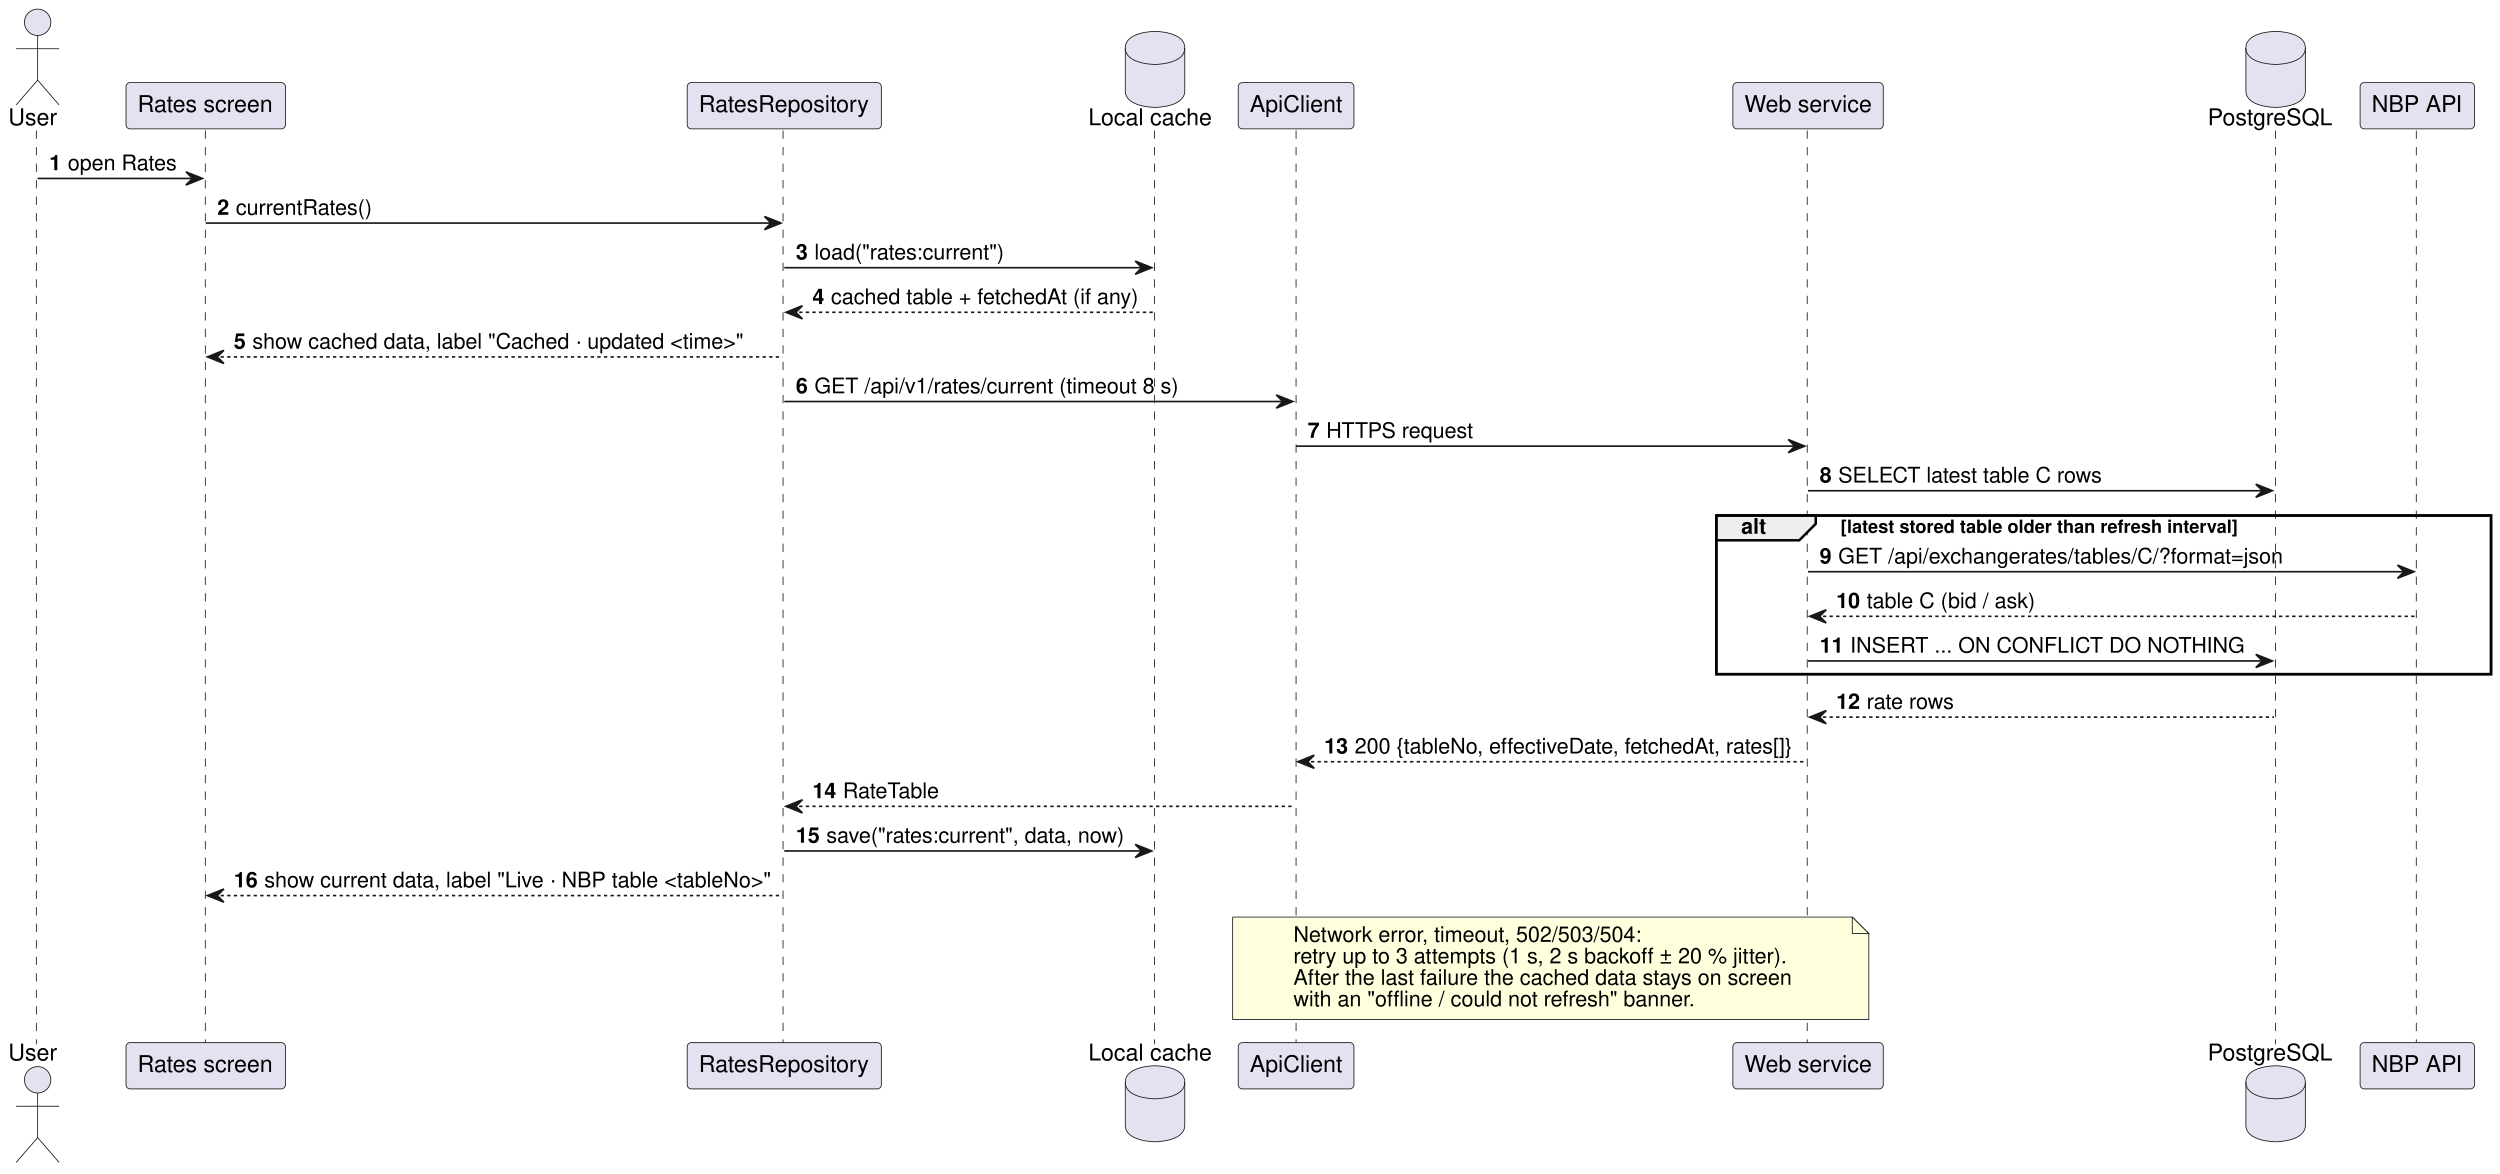
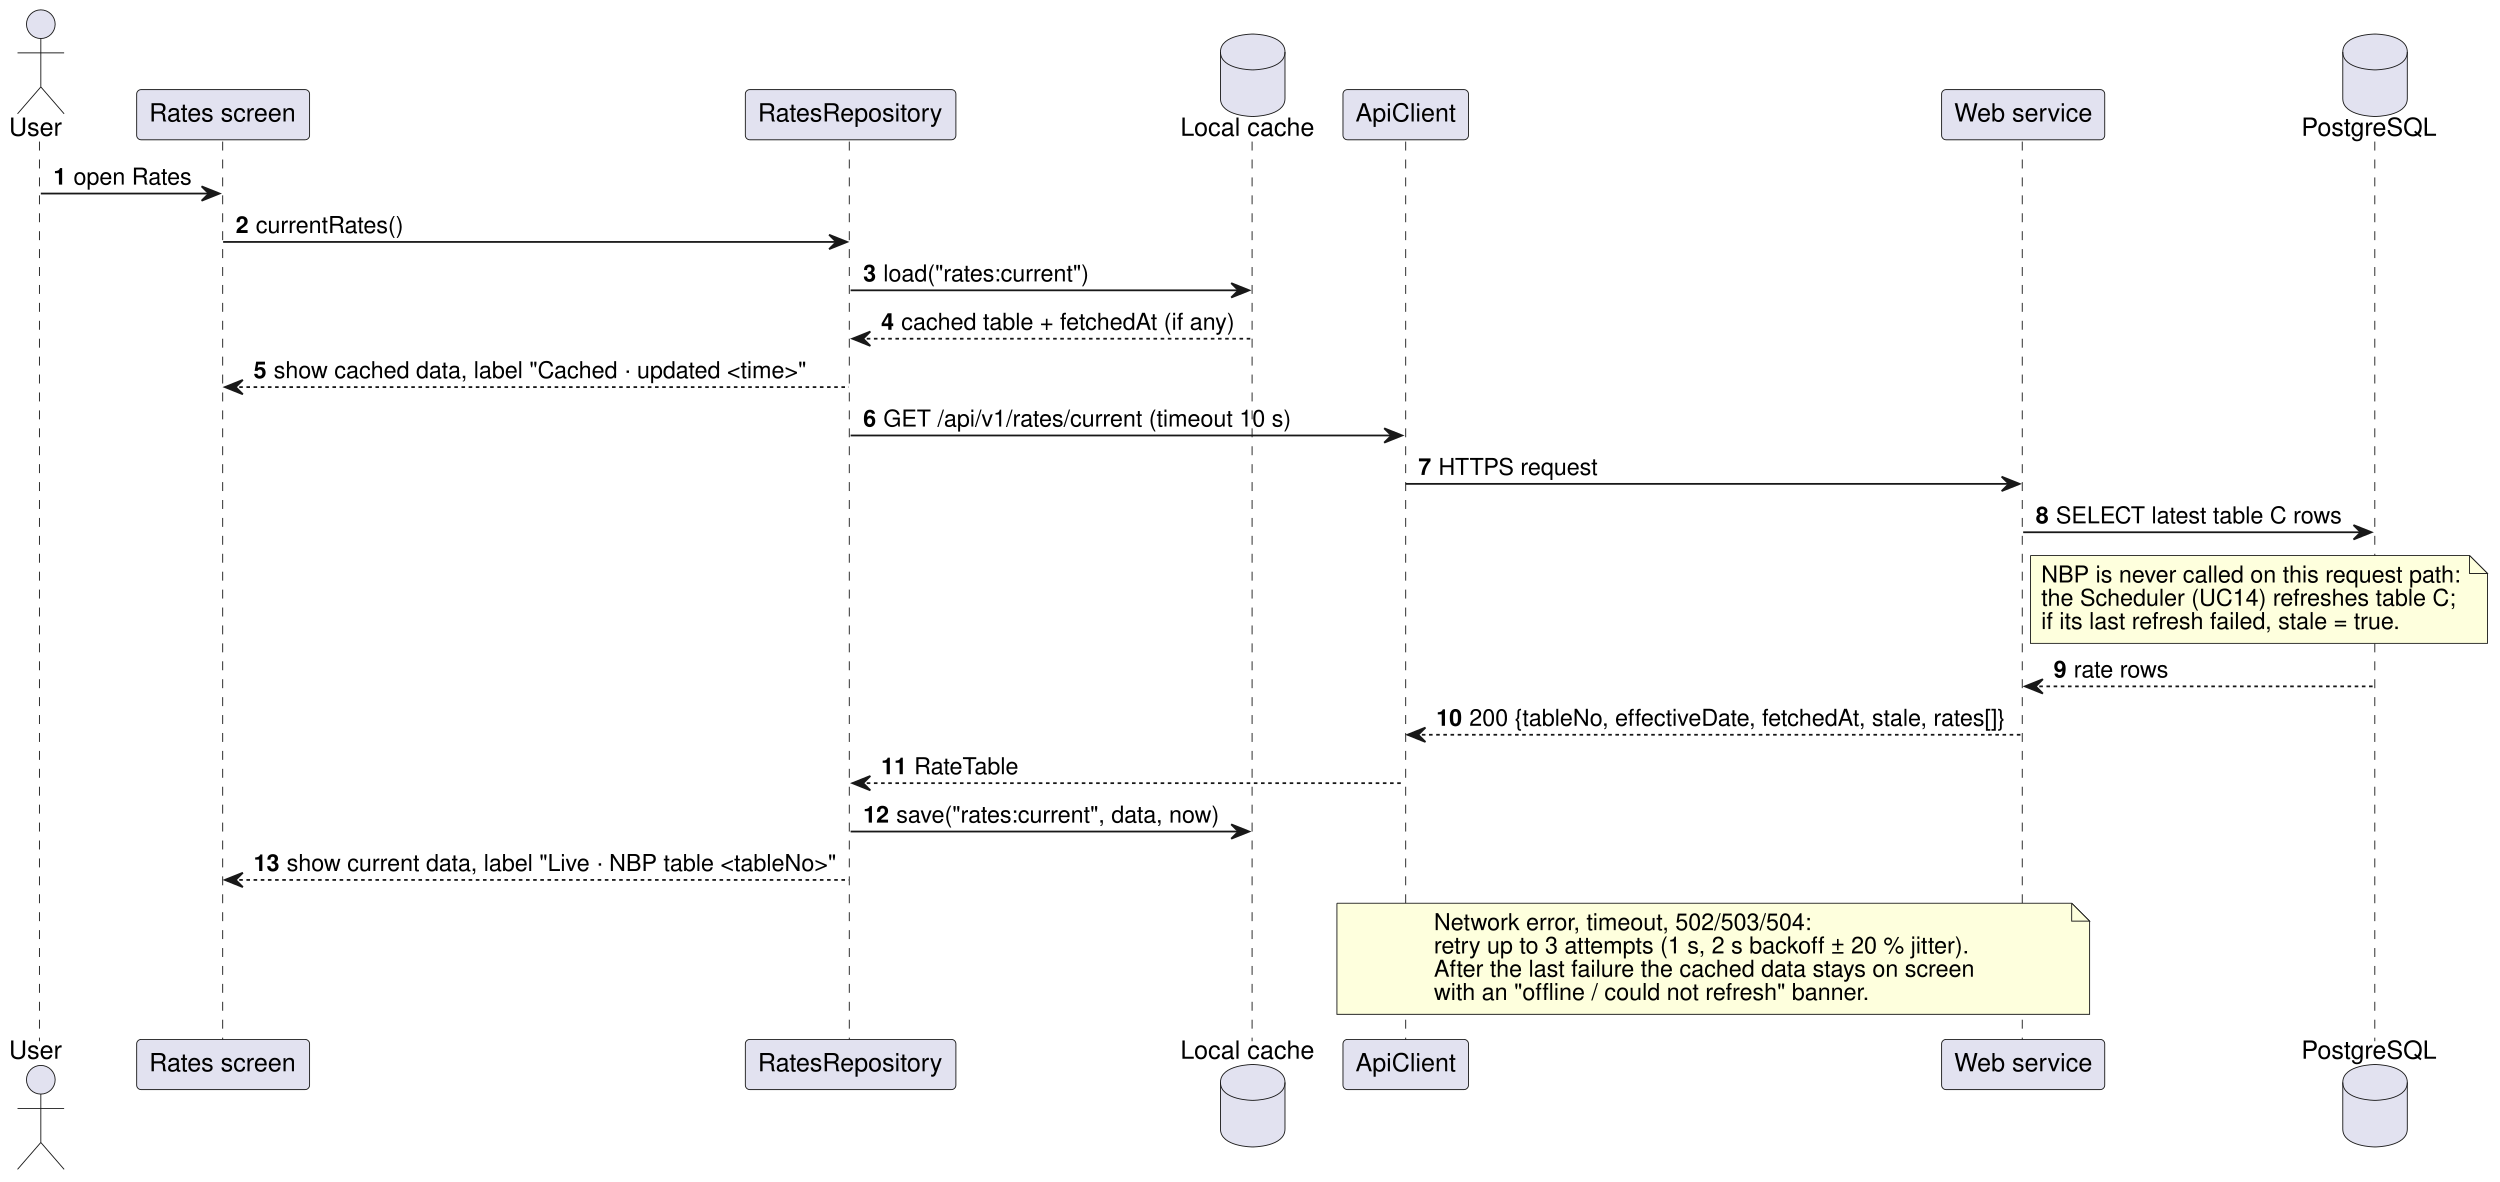
- <svg xmlns="http://www.w3.org/2000/svg" contentStyleType="text/css" data-diagram-type="SEQUENCE" height="710px" preserveAspectRatio="none" style="width:1513px;height:710px;background:#FFFFFF;" version="1.1" viewBox="0 0 1513 710" width="1513px" zoomAndPan="magnify">
+ <svg xmlns="http://www.w3.org/2000/svg" contentStyleType="text/css" data-diagram-type="SEQUENCE" height="659px" preserveAspectRatio="none" style="width:1395px;height:659px;background:#FFFFFF;" version="1.1" viewBox="0 0 1395 659" width="1395px" zoomAndPan="magnify">
  <defs />
  <g>
-     <rect fill="none" height="96" style="stroke:#000000;stroke-width:1.5;" width="468.849" x="1038.732" y="312" />
    <g>
-       <rect fill="#000000" fill-opacity="0" height="553" width="8" x="18.779" y="79" />
-       <line style="stroke:#181818;stroke-width:0.5;stroke-dasharray:5,5;" x1="22" x2="22" y1="79" y2="632" />
+       <rect fill="#000000" fill-opacity="0" height="502" width="8" x="18.779" y="79" />
+       <line style="stroke:#181818;stroke-width:0.5;stroke-dasharray:5,5;" x1="22" x2="22" y1="79" y2="581" />
    </g>
    <g>
-       <rect fill="#000000" fill-opacity="0" height="553" width="8" x="120.501" y="79" />
-       <line style="stroke:#181818;stroke-width:0.5;stroke-dasharray:5,5;" x1="124.26" x2="124.26" y1="79" y2="632" />
+       <rect fill="#000000" fill-opacity="0" height="502" width="8" x="120.501" y="79" />
+       <line style="stroke:#181818;stroke-width:0.5;stroke-dasharray:5,5;" x1="124.26" x2="124.26" y1="79" y2="581" />
    </g>
    <g>
-       <rect fill="#000000" fill-opacity="0" height="553" width="8" x="470.644" y="79" />
-       <line style="stroke:#181818;stroke-width:0.5;stroke-dasharray:5,5;" x1="473.9" x2="473.9" y1="79" y2="632" />
+       <rect fill="#000000" fill-opacity="0" height="502" width="8" x="470.644" y="79" />
+       <line style="stroke:#181818;stroke-width:0.5;stroke-dasharray:5,5;" x1="473.9" x2="473.9" y1="79" y2="581" />
    </g>
    <g>
-       <rect fill="#000000" fill-opacity="0" height="553" width="8" x="695.022" y="79" />
-       <line style="stroke:#181818;stroke-width:0.5;stroke-dasharray:5,5;" x1="698.664" x2="698.664" y1="79" y2="632" />
+       <rect fill="#000000" fill-opacity="0" height="502" width="8" x="695.022" y="79" />
+       <line style="stroke:#181818;stroke-width:0.5;stroke-dasharray:5,5;" x1="698.664" x2="698.664" y1="79" y2="581" />
    </g>
    <g>
-       <rect fill="#000000" fill-opacity="0" height="553" width="8" x="780.394" y="79" />
-       <line style="stroke:#181818;stroke-width:0.5;stroke-dasharray:5,5;" x1="784.38" x2="784.38" y1="79" y2="632" />
+       <rect fill="#000000" fill-opacity="0" height="502" width="8" x="780.394" y="79" />
+       <line style="stroke:#181818;stroke-width:0.5;stroke-dasharray:5,5;" x1="784.38" x2="784.38" y1="79" y2="581" />
    </g>
    <g>
-       <rect fill="#000000" fill-opacity="0" height="553" width="8" x="1090.243" y="79" />
-       <line style="stroke:#181818;stroke-width:0.5;stroke-dasharray:5,5;" x1="1093.732" x2="1093.732" y1="79" y2="632" />
+       <rect fill="#000000" fill-opacity="0" height="502" width="8" x="1124.926" y="79" />
+       <line style="stroke:#181818;stroke-width:0.5;stroke-dasharray:5,5;" x1="1128.416" x2="1128.416" y1="79" y2="581" />
    </g>
    <g>
-       <rect fill="#000000" fill-opacity="0" height="553" width="8" x="1373.209" y="79" />
-       <line style="stroke:#181818;stroke-width:0.5;stroke-dasharray:5,5;" x1="1377.078" x2="1377.078" y1="79" y2="632" />
-     </g>
-     <g>
-       <rect fill="#000000" fill-opacity="0" height="553" width="8" x="1458.96" y="79" />
-       <line style="stroke:#181818;stroke-width:0.5;stroke-dasharray:5,5;" x1="1462.34" x2="1462.34" y1="79" y2="632" />
+       <rect fill="#000000" fill-opacity="0" height="502" width="8" x="1321.273" y="79" />
+       <line style="stroke:#181818;stroke-width:0.5;stroke-dasharray:5,5;" x1="1325.142" x2="1325.142" y1="79" y2="581" />
    </g>
    <g class="participant participant-head" data-participant="User">
      <text fill="#000000" font-family="Helvetica" font-size="14" lengthAdjust="spacing" textLength="29.559" x="5" y="75.78">User</text>
      <ellipse cx="22.779" cy="13.5" fill="#E2E2F0" rx="8" ry="8" style="stroke:#181818;stroke-width:0.5;" />
      <path d="M22.779,21.5 L22.779,48.5 M9.779,29.5 L35.779,29.5 M22.779,48.5 L9.779,63.5 M22.779,48.5 L35.779,63.5" fill="none" style="stroke:#181818;stroke-width:0.5;" />
    </g>
    <g class="participant participant-tail" data-participant="User">
-       <text fill="#000000" font-family="Helvetica" font-size="14" lengthAdjust="spacing" textLength="29.559" x="5" y="641.78">User</text>
-       <ellipse cx="22.779" cy="653.5" fill="#E2E2F0" rx="8" ry="8" style="stroke:#181818;stroke-width:0.5;" />
-       <path d="M22.779,661.5 L22.779,688.5 M9.779,669.5 L35.779,669.5 M22.779,688.5 L9.779,703.5 M22.779,688.5 L35.779,703.5" fill="none" style="stroke:#181818;stroke-width:0.5;" />
+       <text fill="#000000" font-family="Helvetica" font-size="14" lengthAdjust="spacing" textLength="29.559" x="5" y="590.78">User</text>
+       <ellipse cx="22.779" cy="602.5" fill="#E2E2F0" rx="8" ry="8" style="stroke:#181818;stroke-width:0.5;" />
+       <path d="M22.779,610.5 L22.779,637.5 M9.779,618.5 L35.779,618.5 M22.779,637.5 L9.779,652.5 M22.779,637.5 L35.779,652.5" fill="none" style="stroke:#181818;stroke-width:0.5;" />
    </g>
    <g class="participant participant-head" data-participant="UI">
      <rect fill="#E2E2F0" height="28" rx="2.5" ry="2.5" style="stroke:#181818;stroke-width:0.5;" width="96.482" x="76.26" y="50" />
      <text fill="#000000" font-family="Helvetica" font-size="14" lengthAdjust="spacing" textLength="82.482" x="83.26" y="67.78">Rates screen</text>
    </g>
    <g class="participant participant-tail" data-participant="UI">
-       <rect fill="#E2E2F0" height="28" rx="2.5" ry="2.5" style="stroke:#181818;stroke-width:0.5;" width="96.482" x="76.26" y="631" />
-       <text fill="#000000" font-family="Helvetica" font-size="14" lengthAdjust="spacing" textLength="82.482" x="83.26" y="648.78">Rates screen</text>
+       <rect fill="#E2E2F0" height="28" rx="2.5" ry="2.5" style="stroke:#181818;stroke-width:0.5;" width="96.482" x="76.26" y="580" />
+       <text fill="#000000" font-family="Helvetica" font-size="14" lengthAdjust="spacing" textLength="82.482" x="83.26" y="597.78">Rates screen</text>
    </g>
    <g class="participant participant-head" data-participant="Repo">
      <rect fill="#E2E2F0" height="28" rx="2.5" ry="2.5" style="stroke:#181818;stroke-width:0.5;" width="117.489" x="415.9" y="50" />
      <text fill="#000000" font-family="Helvetica" font-size="14" lengthAdjust="spacing" textLength="103.489" x="422.9" y="67.78">RatesRepository</text>
    </g>
    <g class="participant participant-tail" data-participant="Repo">
-       <rect fill="#E2E2F0" height="28" rx="2.5" ry="2.5" style="stroke:#181818;stroke-width:0.5;" width="117.489" x="415.9" y="631" />
-       <text fill="#000000" font-family="Helvetica" font-size="14" lengthAdjust="spacing" textLength="103.489" x="422.9" y="648.78">RatesRepository</text>
+       <rect fill="#E2E2F0" height="28" rx="2.5" ry="2.5" style="stroke:#181818;stroke-width:0.5;" width="117.489" x="415.9" y="580" />
+       <text fill="#000000" font-family="Helvetica" font-size="14" lengthAdjust="spacing" textLength="103.489" x="422.9" y="597.78">RatesRepository</text>
    </g>
    <g class="participant participant-head" data-participant="Cache">
      <text fill="#000000" font-family="Helvetica" font-size="14" lengthAdjust="spacing" textLength="74.717" x="658.664" y="75.78">Local cache</text>
      <path d="M681.022,29 C681.022,19 699.022,19 699.022,19 C699.022,19 717.022,19 717.022,29 L717.022,55 C717.022,65 699.022,65 699.022,65 C699.022,65 681.022,65 681.022,55 L681.022,29" fill="#E2E2F0" style="stroke:#181818;stroke-width:0.5;" />
      <path d="M681.022,29 C681.022,39 699.022,39 699.022,39 C699.022,39 717.022,39 717.022,29" fill="none" style="stroke:#181818;stroke-width:0.5;" />
    </g>
    <g class="participant participant-tail" data-participant="Cache">
-       <text fill="#000000" font-family="Helvetica" font-size="14" lengthAdjust="spacing" textLength="74.717" x="658.664" y="641.78">Local cache</text>
-       <path d="M681.022,655 C681.022,645 699.022,645 699.022,645 C699.022,645 717.022,645 717.022,655 L717.022,681 C717.022,691 699.022,691 699.022,691 C699.022,691 681.022,691 681.022,681 L681.022,655" fill="#E2E2F0" style="stroke:#181818;stroke-width:0.5;" />
-       <path d="M681.022,655 C681.022,665 699.022,665 699.022,665 C699.022,665 717.022,665 717.022,655" fill="none" style="stroke:#181818;stroke-width:0.5;" />
+       <text fill="#000000" font-family="Helvetica" font-size="14" lengthAdjust="spacing" textLength="74.717" x="658.664" y="590.78">Local cache</text>
+       <path d="M681.022,604 C681.022,594 699.022,594 699.022,594 C699.022,594 717.022,594 717.022,604 L717.022,630 C717.022,640 699.022,640 699.022,640 C699.022,640 681.022,640 681.022,630 L681.022,604" fill="#E2E2F0" style="stroke:#181818;stroke-width:0.5;" />
+       <path d="M681.022,604 C681.022,614 699.022,614 699.022,614 C699.022,614 717.022,614 717.022,604" fill="none" style="stroke:#181818;stroke-width:0.5;" />
    </g>
    <g class="participant participant-head" data-participant="Api">
      <rect fill="#E2E2F0" height="28" rx="2.5" ry="2.5" style="stroke:#181818;stroke-width:0.5;" width="70.027" x="749.38" y="50" />
      <text fill="#000000" font-family="Helvetica" font-size="14" lengthAdjust="spacing" textLength="56.027" x="756.38" y="67.78">ApiClient</text>
    </g>
    <g class="participant participant-tail" data-participant="Api">
-       <rect fill="#E2E2F0" height="28" rx="2.5" ry="2.5" style="stroke:#181818;stroke-width:0.5;" width="70.027" x="749.38" y="631" />
-       <text fill="#000000" font-family="Helvetica" font-size="14" lengthAdjust="spacing" textLength="56.027" x="756.38" y="648.78">ApiClient</text>
+       <rect fill="#E2E2F0" height="28" rx="2.5" ry="2.5" style="stroke:#181818;stroke-width:0.5;" width="70.027" x="749.38" y="580" />
+       <text fill="#000000" font-family="Helvetica" font-size="14" lengthAdjust="spacing" textLength="56.027" x="756.38" y="597.78">ApiClient</text>
    </g>
    <g class="participant participant-head" data-participant="WS">
-       <rect fill="#E2E2F0" height="28" rx="2.5" ry="2.5" style="stroke:#181818;stroke-width:0.5;" width="91.02" x="1048.732" y="50" />
-       <text fill="#000000" font-family="Helvetica" font-size="14" lengthAdjust="spacing" textLength="77.02" x="1055.732" y="67.78">Web service</text>
+       <rect fill="#E2E2F0" height="28" rx="2.5" ry="2.5" style="stroke:#181818;stroke-width:0.5;" width="91.02" x="1083.416" y="50" />
+       <text fill="#000000" font-family="Helvetica" font-size="14" lengthAdjust="spacing" textLength="77.02" x="1090.416" y="67.78">Web service</text>
    </g>
    <g class="participant participant-tail" data-participant="WS">
-       <rect fill="#E2E2F0" height="28" rx="2.5" ry="2.5" style="stroke:#181818;stroke-width:0.5;" width="91.02" x="1048.732" y="631" />
-       <text fill="#000000" font-family="Helvetica" font-size="14" lengthAdjust="spacing" textLength="77.02" x="1055.732" y="648.78">Web service</text>
+       <rect fill="#E2E2F0" height="28" rx="2.5" ry="2.5" style="stroke:#181818;stroke-width:0.5;" width="91.02" x="1083.416" y="580" />
+       <text fill="#000000" font-family="Helvetica" font-size="14" lengthAdjust="spacing" textLength="77.02" x="1090.416" y="597.78">Web service</text>
    </g>
    <g class="participant participant-head" data-participant="DB">
-       <text fill="#000000" font-family="Helvetica" font-size="14" lengthAdjust="spacing" textLength="76.262" x="1336.078" y="75.78">PostgreSQL</text>
-       <path d="M1359.209,29 C1359.209,19 1377.209,19 1377.209,19 C1377.209,19 1395.209,19 1395.209,29 L1395.209,55 C1395.209,65 1377.209,65 1377.209,65 C1377.209,65 1359.209,65 1359.209,55 L1359.209,29" fill="#E2E2F0" style="stroke:#181818;stroke-width:0.5;" />
-       <path d="M1359.209,29 C1359.209,39 1377.209,39 1377.209,39 C1377.209,39 1395.209,39 1395.209,29" fill="none" style="stroke:#181818;stroke-width:0.5;" />
+       <text fill="#000000" font-family="Helvetica" font-size="14" lengthAdjust="spacing" textLength="76.262" x="1284.142" y="75.78">PostgreSQL</text>
+       <path d="M1307.273,29 C1307.273,19 1325.273,19 1325.273,19 C1325.273,19 1343.273,19 1343.273,29 L1343.273,55 C1343.273,65 1325.273,65 1325.273,65 C1325.273,65 1307.273,65 1307.273,55 L1307.273,29" fill="#E2E2F0" style="stroke:#181818;stroke-width:0.5;" />
+       <path d="M1307.273,29 C1307.273,39 1325.273,39 1325.273,39 C1325.273,39 1343.273,39 1343.273,29" fill="none" style="stroke:#181818;stroke-width:0.5;" />
    </g>
    <g class="participant participant-tail" data-participant="DB">
-       <text fill="#000000" font-family="Helvetica" font-size="14" lengthAdjust="spacing" textLength="76.262" x="1336.078" y="641.78">PostgreSQL</text>
-       <path d="M1359.209,655 C1359.209,645 1377.209,645 1377.209,645 C1377.209,645 1395.209,645 1395.209,655 L1395.209,681 C1395.209,691 1377.209,691 1377.209,691 C1377.209,691 1359.209,691 1359.209,681 L1359.209,655" fill="#E2E2F0" style="stroke:#181818;stroke-width:0.5;" />
-       <path d="M1359.209,655 C1359.209,665 1377.209,665 1377.209,665 C1377.209,665 1395.209,665 1395.209,655" fill="none" style="stroke:#181818;stroke-width:0.5;" />
-     </g>
-     <g class="participant participant-head" data-participant="NBP">
-       <rect fill="#E2E2F0" height="28" rx="2.5" ry="2.5" style="stroke:#181818;stroke-width:0.5;" width="69.241" x="1428.34" y="50" />
-       <text fill="#000000" font-family="Helvetica" font-size="14" lengthAdjust="spacing" textLength="55.241" x="1435.34" y="67.78">NBP API</text>
-     </g>
-     <g class="participant participant-tail" data-participant="NBP">
-       <rect fill="#E2E2F0" height="28" rx="2.5" ry="2.5" style="stroke:#181818;stroke-width:0.5;" width="69.241" x="1428.34" y="631" />
-       <text fill="#000000" font-family="Helvetica" font-size="14" lengthAdjust="spacing" textLength="55.241" x="1435.34" y="648.78">NBP API</text>
+       <text fill="#000000" font-family="Helvetica" font-size="14" lengthAdjust="spacing" textLength="76.262" x="1284.142" y="590.78">PostgreSQL</text>
+       <path d="M1307.273,604 C1307.273,594 1325.273,594 1325.273,594 C1325.273,594 1343.273,594 1343.273,604 L1343.273,630 C1343.273,640 1325.273,640 1325.273,640 C1325.273,640 1307.273,640 1307.273,630 L1307.273,604" fill="#E2E2F0" style="stroke:#181818;stroke-width:0.5;" />
+       <path d="M1307.273,604 C1307.273,614 1325.273,614 1325.273,614 C1325.273,614 1343.273,614 1343.273,604" fill="none" style="stroke:#181818;stroke-width:0.5;" />
    </g>
    <g class="message" data-participant-1="User" data-participant-2="UI">
      <polygon fill="#181818" points="112.501,104,122.501,108,112.501,112,116.501,108" style="stroke:#181818;stroke-width:1;" />
      <line style="stroke:#181818;stroke-width:1;" x1="22.779" x2="118.501" y1="108" y2="108" />
      <text fill="#000000" font-family="Helvetica" font-size="13" font-weight="bold" lengthAdjust="spacing" textLength="7.23" x="29.779" y="103.01">1</text>
      <text fill="#000000" font-family="Helvetica" font-size="13" lengthAdjust="spacing" textLength="66.492" x="41.009" y="103.01">open Rates</text>
    </g>
    <g class="message" data-participant-1="UI" data-participant-2="Repo">
      <polygon fill="#181818" points="462.644,131,472.644,135,462.644,139,466.644,135" style="stroke:#181818;stroke-width:1;" />
      <line style="stroke:#181818;stroke-width:1;" x1="124.501" x2="468.644" y1="135" y2="135" />
      <text fill="#000000" font-family="Helvetica" font-size="13" font-weight="bold" lengthAdjust="spacing" textLength="7.23" x="131.501" y="130.01">2</text>
      <text fill="#000000" font-family="Helvetica" font-size="13" lengthAdjust="spacing" textLength="83.078" x="142.731" y="130.01">currentRates()</text>
    </g>
    <g class="message" data-participant-1="Repo" data-participant-2="Cache">
      <polygon fill="#181818" points="687.022,158,697.022,162,687.022,166,691.022,162" style="stroke:#181818;stroke-width:1;" />
      <line style="stroke:#181818;stroke-width:1;" x1="474.644" x2="693.022" y1="162" y2="162" />
      <text fill="#000000" font-family="Helvetica" font-size="13" font-weight="bold" lengthAdjust="spacing" textLength="7.23" x="481.644" y="157.01">3</text>
      <text fill="#000000" font-family="Helvetica" font-size="13" lengthAdjust="spacing" textLength="115.439" x="492.875" y="157.01">load("rates:current")</text>
    </g>
    <g class="message" data-participant-1="Cache" data-participant-2="Repo">
      <polygon fill="#181818" points="485.644,185,475.644,189,485.644,193,481.644,189" style="stroke:#181818;stroke-width:1;" />
      <line style="stroke:#181818;stroke-width:1;stroke-dasharray:2,2;" x1="479.644" x2="698.022" y1="189" y2="189" />
      <text fill="#000000" font-family="Helvetica" font-size="13" font-weight="bold" lengthAdjust="spacing" textLength="7.23" x="491.644" y="184.01">4</text>
      <text fill="#000000" font-family="Helvetica" font-size="13" lengthAdjust="spacing" textLength="186.805" x="502.875" y="184.01">cached table + fetchedAt (if any)</text>
    </g>
    <g class="message" data-participant-1="Repo" data-participant-2="UI">
      <polygon fill="#181818" points="135.501,212,125.501,216,135.501,220,131.501,216" style="stroke:#181818;stroke-width:1;" />
      <line style="stroke:#181818;stroke-width:1;stroke-dasharray:2,2;" x1="129.501" x2="473.644" y1="216" y2="216" />
      <text fill="#000000" font-family="Helvetica" font-size="13" font-weight="bold" lengthAdjust="spacing" textLength="7.23" x="141.501" y="211.01">5</text>
      <text fill="#000000" font-family="Helvetica" font-size="13" lengthAdjust="spacing" textLength="298.315" x="152.731" y="211.01">show cached data, label "Cached · updated &lt;time&gt;"</text>
    </g>
    <g class="message" data-participant-1="Repo" data-participant-2="Api">
      <polygon fill="#181818" points="772.394,239,782.394,243,772.394,247,776.394,243" style="stroke:#181818;stroke-width:1;" />
      <line style="stroke:#181818;stroke-width:1;" x1="474.644" x2="778.394" y1="243" y2="243" />
      <text fill="#000000" font-family="Helvetica" font-size="13" font-weight="bold" lengthAdjust="spacing" textLength="7.23" x="481.644" y="238.01">6</text>
-       <text fill="#000000" font-family="Helvetica" font-size="13" lengthAdjust="spacing" textLength="221.076" x="492.875" y="238.01">GET /api/v1/rates/current (timeout 8 s)</text>
+       <text fill="#000000" font-family="Helvetica" font-size="13" lengthAdjust="spacing" textLength="228.306" x="492.875" y="238.01">GET /api/v1/rates/current (timeout 10 s)</text>
    </g>
    <g class="message" data-participant-1="Api" data-participant-2="WS">
-       <polygon fill="#181818" points="1082.243,266,1092.243,270,1082.243,274,1086.243,270" style="stroke:#181818;stroke-width:1;" />
-       <line style="stroke:#181818;stroke-width:1;" x1="784.394" x2="1088.243" y1="270" y2="270" />
+       <polygon fill="#181818" points="1116.926,266,1126.926,270,1116.926,274,1120.926,270" style="stroke:#181818;stroke-width:1;" />
+       <line style="stroke:#181818;stroke-width:1;" x1="784.394" x2="1122.926" y1="270" y2="270" />
      <text fill="#000000" font-family="Helvetica" font-size="13" font-weight="bold" lengthAdjust="spacing" textLength="7.23" x="791.394" y="265.01">7</text>
      <text fill="#000000" font-family="Helvetica" font-size="13" lengthAdjust="spacing" textLength="89.585" x="802.624" y="265.01">HTTPS request</text>
    </g>
    <g class="message" data-participant-1="WS" data-participant-2="DB">
-       <polygon fill="#181818" points="1365.209,293,1375.209,297,1365.209,301,1369.209,297" style="stroke:#181818;stroke-width:1;" />
-       <line style="stroke:#181818;stroke-width:1;" x1="1094.243" x2="1371.209" y1="297" y2="297" />
-       <text fill="#000000" font-family="Helvetica" font-size="13" font-weight="bold" lengthAdjust="spacing" textLength="7.23" x="1101.243" y="292.01">8</text>
-       <text fill="#000000" font-family="Helvetica" font-size="13" lengthAdjust="spacing" textLength="161.116" x="1112.473" y="292.01">SELECT latest table C rows</text>
+       <polygon fill="#181818" points="1313.273,293,1323.273,297,1313.273,301,1317.273,297" style="stroke:#181818;stroke-width:1;" />
+       <line style="stroke:#181818;stroke-width:1;" x1="1128.926" x2="1319.273" y1="297" y2="297" />
+       <text fill="#000000" font-family="Helvetica" font-size="13" font-weight="bold" lengthAdjust="spacing" textLength="7.23" x="1135.926" y="292.01">8</text>
+       <text fill="#000000" font-family="Helvetica" font-size="13" lengthAdjust="spacing" textLength="161.116" x="1147.156" y="292.01">SELECT latest table C rows</text>
    </g>
-     <path d="M1038.732,312 L1098.903,312 L1098.903,317 L1088.903,327 L1038.732,327 L1038.732,312" fill="#EEEEEE" style="stroke:#000000;stroke-width:1.5;" />
-     <rect fill="none" height="96" style="stroke:#000000;stroke-width:1.5;" width="468.849" x="1038.732" y="312" />
-     <text fill="#000000" font-family="Helvetica" font-size="13" font-weight="bold" lengthAdjust="spacing" textLength="15.171" x="1053.732" y="323.01">alt</text>
-     <text fill="#000000" font-family="Helvetica" font-size="11" font-weight="bold" lengthAdjust="spacing" textLength="240.227" x="1113.903" y="322.47">[latest stored table older than refresh interval]</text>
-     <g class="message" data-participant-1="WS" data-participant-2="NBP">
-       <polygon fill="#181818" points="1450.96,342,1460.96,346,1450.96,350,1454.96,346" style="stroke:#181818;stroke-width:1;" />
-       <line style="stroke:#181818;stroke-width:1;" x1="1094.243" x2="1456.96" y1="346" y2="346" />
-       <text fill="#000000" font-family="Helvetica" font-size="13" font-weight="bold" lengthAdjust="spacing" textLength="7.23" x="1101.243" y="341.01">9</text>
-       <text fill="#000000" font-family="Helvetica" font-size="13" lengthAdjust="spacing" textLength="270.613" x="1112.473" y="341.01">GET /api/exchangerates/tables/C/?format=json</text>
-     </g>
-     <g class="message" data-participant-1="NBP" data-participant-2="WS">
-       <polygon fill="#181818" points="1105.243,369,1095.243,373,1105.243,377,1101.243,373" style="stroke:#181818;stroke-width:1;" />
-       <line style="stroke:#181818;stroke-width:1;stroke-dasharray:2,2;" x1="1099.243" x2="1461.96" y1="373" y2="373" />
-       <text fill="#000000" font-family="Helvetica" font-size="13" font-weight="bold" lengthAdjust="spacing" textLength="14.46" x="1111.243" y="368.01">10</text>
-       <text fill="#000000" font-family="Helvetica" font-size="13" lengthAdjust="spacing" textLength="101.874" x="1129.703" y="368.01">table C (bid / ask)</text>
-     </g>
-     <g class="message" data-participant-1="WS" data-participant-2="DB">
-       <polygon fill="#181818" points="1365.209,396,1375.209,400,1365.209,404,1369.209,400" style="stroke:#181818;stroke-width:1;" />
-       <line style="stroke:#181818;stroke-width:1;" x1="1094.243" x2="1371.209" y1="400" y2="400" />
-       <text fill="#000000" font-family="Helvetica" font-size="13" font-weight="bold" lengthAdjust="spacing" textLength="14.46" x="1101.243" y="395.01">11</text>
-       <text fill="#000000" font-family="Helvetica" font-size="13" lengthAdjust="spacing" textLength="240.506" x="1119.703" y="395.01">INSERT ... ON CONFLICT DO NOTHING</text>
-     </g>
+     <path d="M1133,310 L1133,359 L1388,359 L1388,320 L1378,310 L1133,310" fill="#FEFFDD" style="stroke:#181818;stroke-width:0.5;" />
+     <path d="M1378,310 L1378,320 L1388,320 L1378,310" fill="#FEFFDD" style="stroke:#181818;stroke-width:0.5;" />
+     <text fill="#000000" font-family="Helvetica" font-size="13" lengthAdjust="spacing" textLength="234.851" x="1139" y="325.01">NBP is never called on this request path:</text>
+     <text fill="#000000" font-family="Helvetica" font-size="13" lengthAdjust="spacing" textLength="231.943" x="1139" y="338.01">the Scheduler (UC14) refreshes table C;</text>
+     <text fill="#000000" font-family="Helvetica" font-size="13" lengthAdjust="spacing" textLength="201.227" x="1139" y="351.01">if its last refresh failed, stale = true.</text>
    <g class="message" data-participant-1="DB" data-participant-2="WS">
-       <polygon fill="#181818" points="1105.243,430,1095.243,434,1105.243,438,1101.243,434" style="stroke:#181818;stroke-width:1;" />
-       <line style="stroke:#181818;stroke-width:1;stroke-dasharray:2,2;" x1="1099.243" x2="1376.209" y1="434" y2="434" />
-       <text fill="#000000" font-family="Helvetica" font-size="13" font-weight="bold" lengthAdjust="spacing" textLength="14.46" x="1111.243" y="429.01">12</text>
-       <text fill="#000000" font-family="Helvetica" font-size="13" lengthAdjust="spacing" textLength="53.46" x="1129.703" y="429.01">rate rows</text>
+       <polygon fill="#181818" points="1139.926,379,1129.926,383,1139.926,387,1135.926,383" style="stroke:#181818;stroke-width:1;" />
+       <line style="stroke:#181818;stroke-width:1;stroke-dasharray:2,2;" x1="1133.926" x2="1324.273" y1="383" y2="383" />
+       <text fill="#000000" font-family="Helvetica" font-size="13" font-weight="bold" lengthAdjust="spacing" textLength="7.23" x="1145.926" y="378.01">9</text>
+       <text fill="#000000" font-family="Helvetica" font-size="13" lengthAdjust="spacing" textLength="53.46" x="1157.156" y="378.01">rate rows</text>
    </g>
    <g class="message" data-participant-1="WS" data-participant-2="Api">
-       <polygon fill="#181818" points="795.394,457,785.394,461,795.394,465,791.394,461" style="stroke:#181818;stroke-width:1;" />
-       <line style="stroke:#181818;stroke-width:1;stroke-dasharray:2,2;" x1="789.394" x2="1093.243" y1="461" y2="461" />
-       <text fill="#000000" font-family="Helvetica" font-size="13" font-weight="bold" lengthAdjust="spacing" textLength="14.46" x="801.394" y="456.01">13</text>
-       <text fill="#000000" font-family="Helvetica" font-size="13" lengthAdjust="spacing" textLength="267.389" x="819.854" y="456.01">200 {tableNo, effectiveDate, fetchedAt, rates[]}</text>
+       <polygon fill="#181818" points="795.394,406,785.394,410,795.394,414,791.394,410" style="stroke:#181818;stroke-width:1;" />
+       <line style="stroke:#181818;stroke-width:1;stroke-dasharray:2,2;" x1="789.394" x2="1127.926" y1="410" y2="410" />
+       <text fill="#000000" font-family="Helvetica" font-size="13" font-weight="bold" lengthAdjust="spacing" textLength="14.46" x="801.394" y="405.01">10</text>
+       <text fill="#000000" font-family="Helvetica" font-size="13" lengthAdjust="spacing" textLength="302.072" x="819.854" y="405.01">200 {tableNo, effectiveDate, fetchedAt, stale, rates[]}</text>
    </g>
    <g class="message" data-participant-1="Api" data-participant-2="Repo">
-       <polygon fill="#181818" points="485.644,484,475.644,488,485.644,492,481.644,488" style="stroke:#181818;stroke-width:1;" />
-       <line style="stroke:#181818;stroke-width:1;stroke-dasharray:2,2;" x1="479.644" x2="783.394" y1="488" y2="488" />
-       <text fill="#000000" font-family="Helvetica" font-size="13" font-weight="bold" lengthAdjust="spacing" textLength="14.46" x="491.644" y="483.01">14</text>
-       <text fill="#000000" font-family="Helvetica" font-size="13" lengthAdjust="spacing" textLength="59.979" x="510.104" y="483.01">RateTable</text>
+       <polygon fill="#181818" points="485.644,433,475.644,437,485.644,441,481.644,437" style="stroke:#181818;stroke-width:1;" />
+       <line style="stroke:#181818;stroke-width:1;stroke-dasharray:2,2;" x1="479.644" x2="783.394" y1="437" y2="437" />
+       <text fill="#000000" font-family="Helvetica" font-size="13" font-weight="bold" lengthAdjust="spacing" textLength="14.46" x="491.644" y="432.01">11</text>
+       <text fill="#000000" font-family="Helvetica" font-size="13" lengthAdjust="spacing" textLength="59.979" x="510.104" y="432.01">RateTable</text>
    </g>
    <g class="message" data-participant-1="Repo" data-participant-2="Cache">
-       <polygon fill="#181818" points="687.022,511,697.022,515,687.022,519,691.022,515" style="stroke:#181818;stroke-width:1;" />
-       <line style="stroke:#181818;stroke-width:1;" x1="474.644" x2="693.022" y1="515" y2="515" />
-       <text fill="#000000" font-family="Helvetica" font-size="13" font-weight="bold" lengthAdjust="spacing" textLength="14.46" x="481.644" y="510.01">15</text>
-       <text fill="#000000" font-family="Helvetica" font-size="13" lengthAdjust="spacing" textLength="181.917" x="500.104" y="510.01">save("rates:current", data, now)</text>
+       <polygon fill="#181818" points="687.022,460,697.022,464,687.022,468,691.022,464" style="stroke:#181818;stroke-width:1;" />
+       <line style="stroke:#181818;stroke-width:1;" x1="474.644" x2="693.022" y1="464" y2="464" />
+       <text fill="#000000" font-family="Helvetica" font-size="13" font-weight="bold" lengthAdjust="spacing" textLength="14.46" x="481.644" y="459.01">12</text>
+       <text fill="#000000" font-family="Helvetica" font-size="13" lengthAdjust="spacing" textLength="181.917" x="500.104" y="459.01">save("rates:current", data, now)</text>
    </g>
    <g class="message" data-participant-1="Repo" data-participant-2="UI">
-       <polygon fill="#181818" points="135.501,538,125.501,542,135.501,546,131.501,542" style="stroke:#181818;stroke-width:1;" />
-       <line style="stroke:#181818;stroke-width:1;stroke-dasharray:2,2;" x1="129.501" x2="473.644" y1="542" y2="542" />
-       <text fill="#000000" font-family="Helvetica" font-size="13" font-weight="bold" lengthAdjust="spacing" textLength="14.46" x="141.501" y="537.01">16</text>
-       <text fill="#000000" font-family="Helvetica" font-size="13" lengthAdjust="spacing" textLength="307.684" x="159.961" y="537.01">show current data, label "Live · NBP table &lt;tableNo&gt;"</text>
+       <polygon fill="#181818" points="135.501,487,125.501,491,135.501,495,131.501,491" style="stroke:#181818;stroke-width:1;" />
+       <line style="stroke:#181818;stroke-width:1;stroke-dasharray:2,2;" x1="129.501" x2="473.644" y1="491" y2="491" />
+       <text fill="#000000" font-family="Helvetica" font-size="13" font-weight="bold" lengthAdjust="spacing" textLength="14.46" x="141.501" y="486.01">13</text>
+       <text fill="#000000" font-family="Helvetica" font-size="13" lengthAdjust="spacing" textLength="307.684" x="159.961" y="486.01">show current data, label "Live · NBP table &lt;tableNo&gt;"</text>
    </g>
-     <path d="M746,555 L746,617 L1131,617 L1131,565 L1121,555 L746,555" fill="#FEFFDD" style="stroke:#181818;stroke-width:0.5;" />
-     <path d="M1121,555 L1121,565 L1131,565 L1121,555" fill="#FEFFDD" style="stroke:#181818;stroke-width:0.5;" />
-     <text fill="#000000" font-family="Helvetica" font-size="13" lengthAdjust="spacing" textLength="211.72" x="782.795" y="570.01">Network error, timeout, 502/503/504:</text>
-     <text fill="#000000" font-family="Helvetica" font-size="13" lengthAdjust="spacing" textLength="298.308" x="782.795" y="583.01">retry up to 3 attempts (1 s, 2 s backoff ± 20 % jitter).</text>
-     <text fill="#000000" font-family="Helvetica" font-size="13" lengthAdjust="spacing" textLength="302.783" x="782.795" y="596.01">After the last failure the cached data stays on screen</text>
-     <text fill="#000000" font-family="Helvetica" font-size="13" lengthAdjust="spacing" textLength="244.093" x="782.795" y="609.01">with an "offline / could not refresh" banner.</text>
+     <path d="M746,504 L746,566 L1166,566 L1166,514 L1156,504 L746,504" fill="#FEFFDD" style="stroke:#181818;stroke-width:0.5;" />
+     <path d="M1156,504 L1156,514 L1166,514 L1156,504" fill="#FEFFDD" style="stroke:#181818;stroke-width:0.5;" />
+     <text fill="#000000" font-family="Helvetica" font-size="13" lengthAdjust="spacing" textLength="211.72" x="800.136" y="519.01">Network error, timeout, 502/503/504:</text>
+     <text fill="#000000" font-family="Helvetica" font-size="13" lengthAdjust="spacing" textLength="298.308" x="800.136" y="532.01">retry up to 3 attempts (1 s, 2 s backoff ± 20 % jitter).</text>
+     <text fill="#000000" font-family="Helvetica" font-size="13" lengthAdjust="spacing" textLength="302.783" x="800.136" y="545.01">After the last failure the cached data stays on screen</text>
+     <text fill="#000000" font-family="Helvetica" font-size="13" lengthAdjust="spacing" textLength="244.093" x="800.136" y="558.01">with an "offline / could not refresh" banner.</text>
  </g>
</svg>
